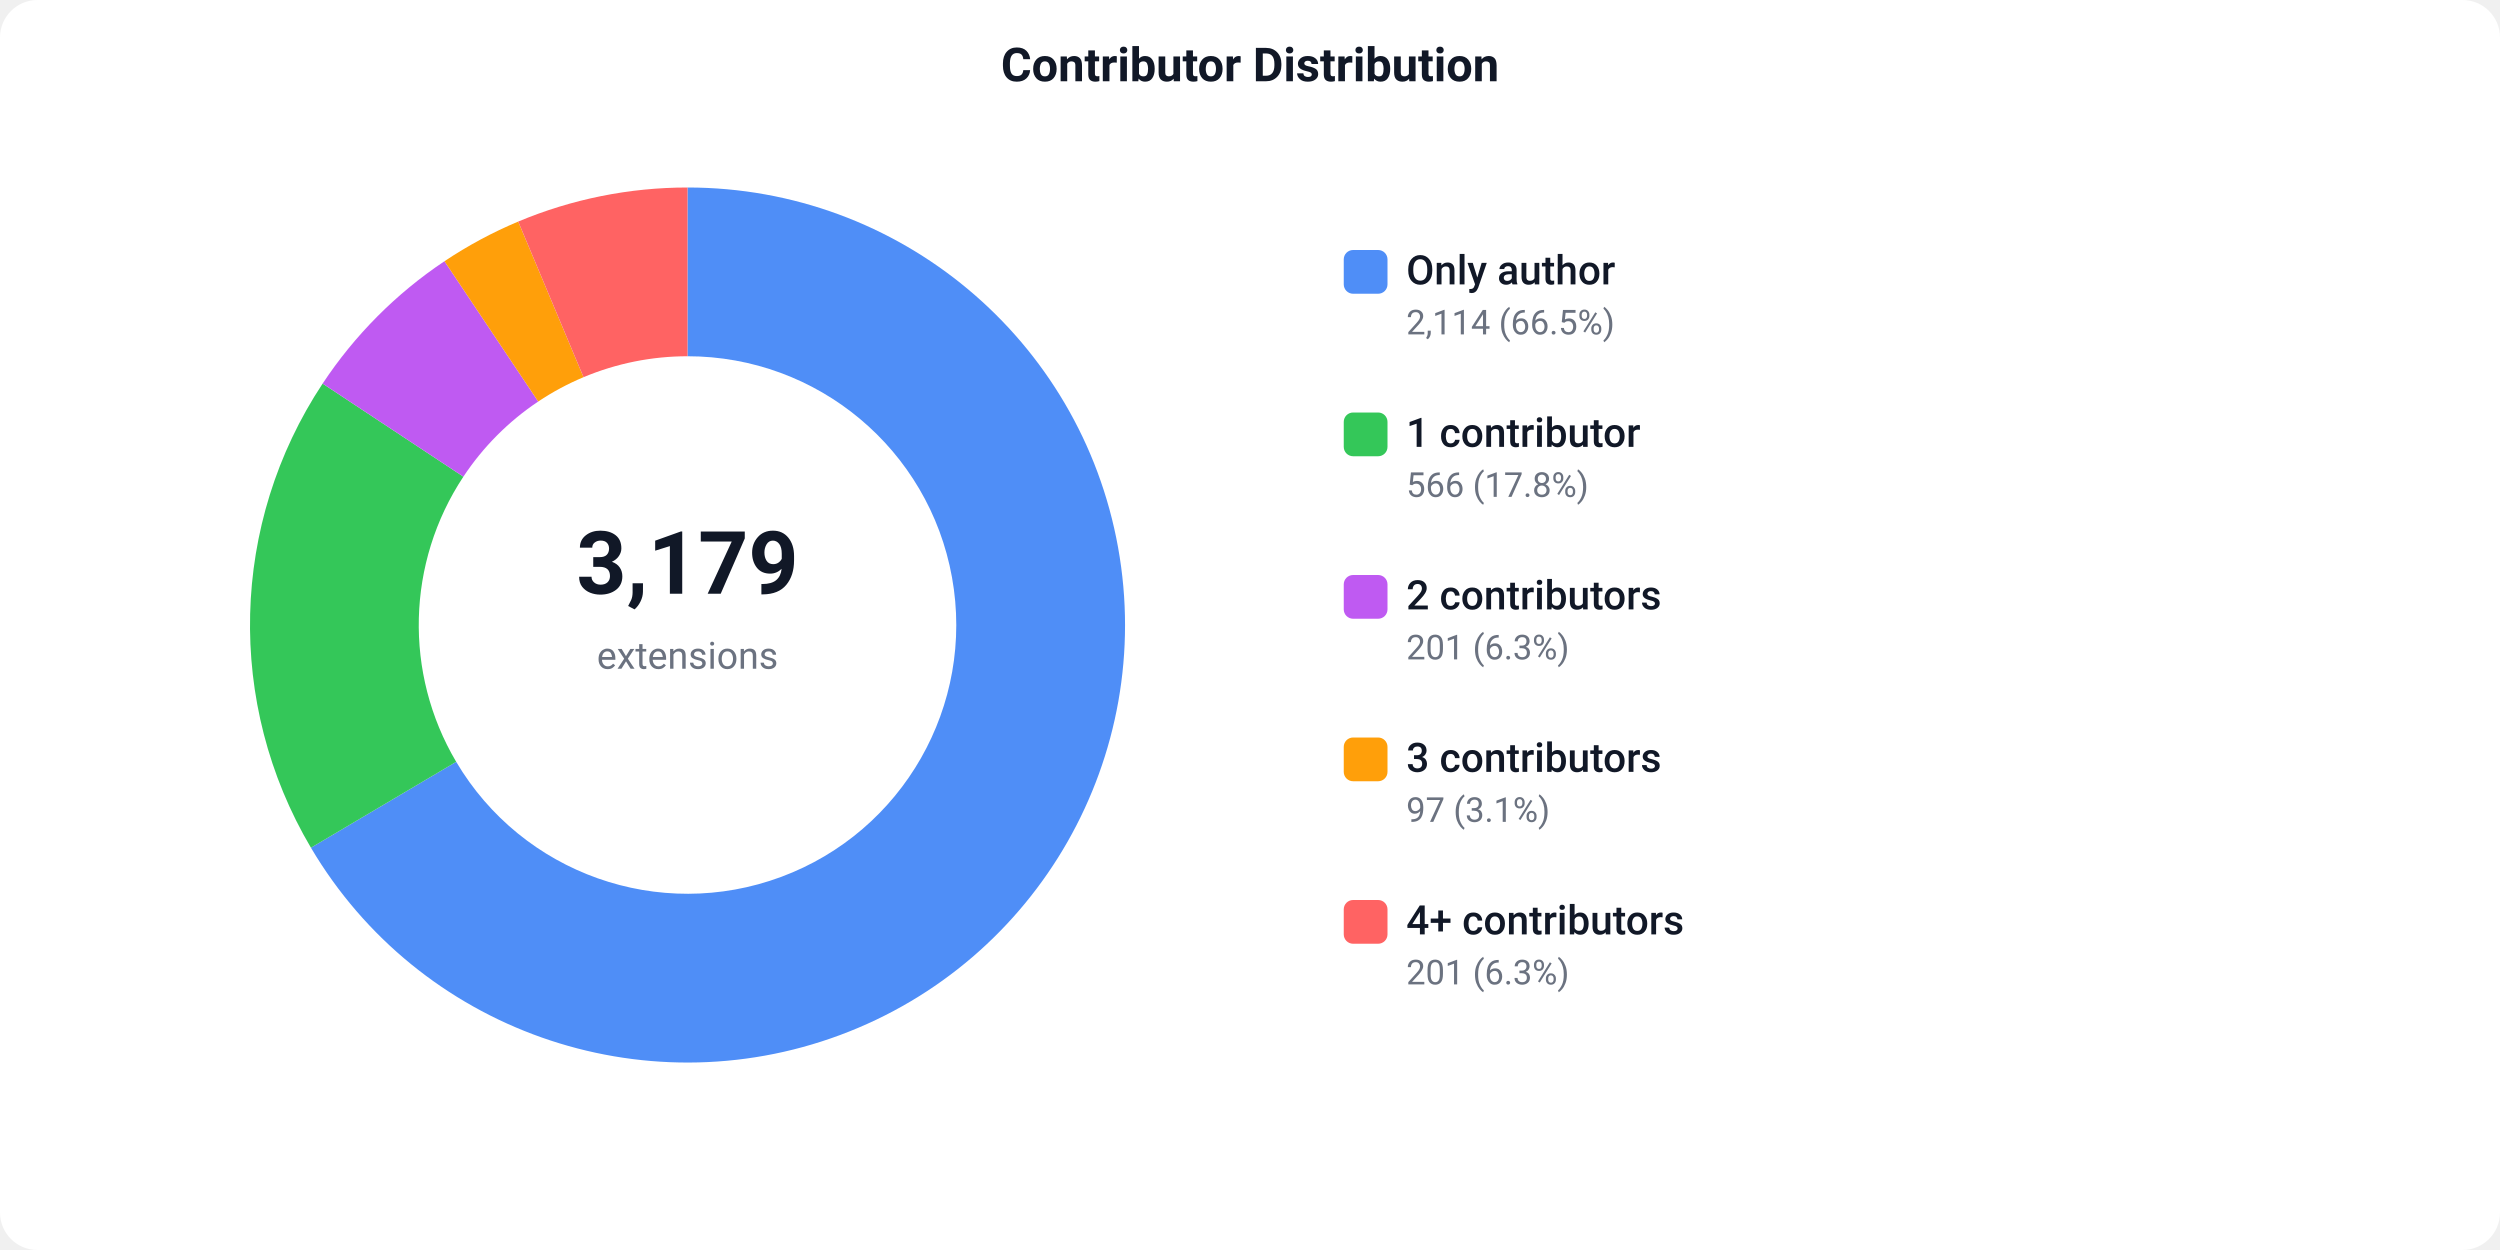
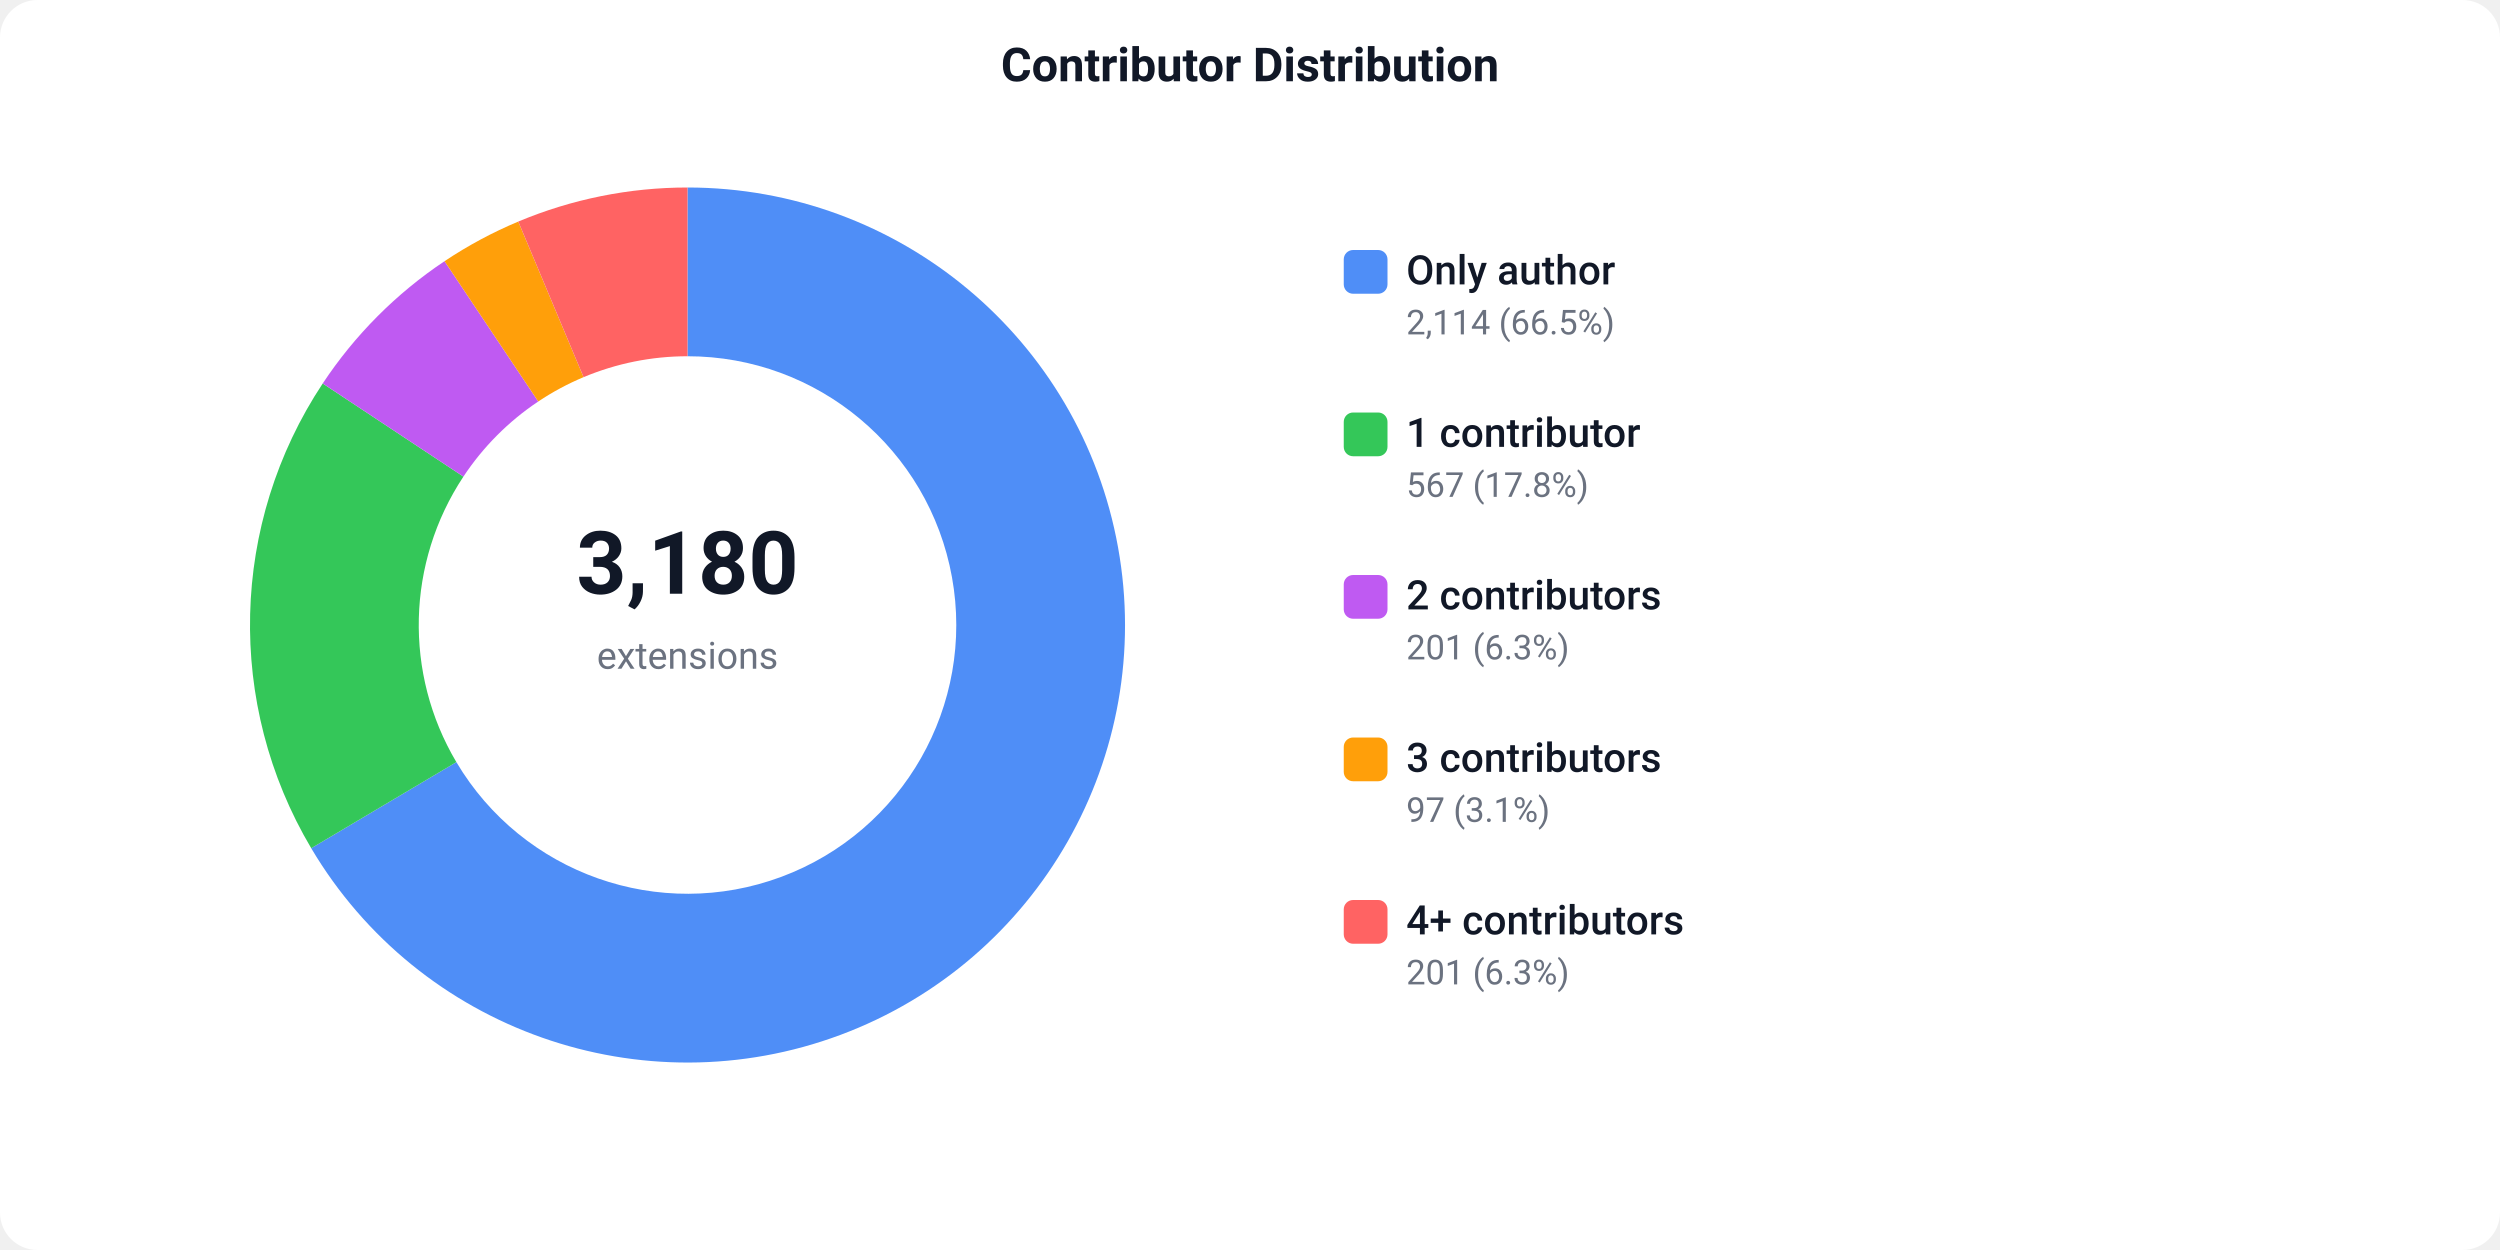
<svg xmlns="http://www.w3.org/2000/svg" width="800" height="400" viewBox="0 0 800 400">
  <defs>
    <style>text { font-family: -apple-system, BlinkMacSystemFont, 'Segoe UI', Roboto, sans-serif; }</style>
  </defs>
  <rect width="800" height="400" fill="#ffffff" rx="12" />
  <text x="400" y="26" text-anchor="middle" font-size="15" font-weight="600" fill="#111827">Contributor Distribution</text>
-   <path d="M 220.00 60.00 A 140 140 0 1 1 99.50 271.27 L 145.98 243.78 A 86 86 0 1 0 220.00 114.00 Z" fill="#4F8EF7" />
-   <path d="M 99.50 271.27 A 140 140 0 0 1 103.24 122.75 L 148.28 152.54 A 86 86 0 0 0 145.98 243.78 Z" fill="#34C759" />
-   <path d="M 103.24 122.75 A 140 140 0 0 1 142.23 83.59 L 172.23 128.49 A 86 86 0 0 0 148.28 152.54 Z" fill="#BF5AF2" />
-   <path d="M 142.23 83.59 A 140 140 0 0 1 165.83 70.90 L 186.73 120.70 A 86 86 0 0 0 172.23 128.49 Z" fill="#FF9F0A" />
-   <path d="M 165.83 70.90 A 140 140 0 0 1 220.00 60.00 L 220.00 114.00 A 86 86 0 0 0 186.73 120.70 Z" fill="#FF6363" />
-   <text x="220" y="190" text-anchor="middle" font-size="28" font-weight="700" fill="#111827">3,179</text>
+   <path d="M 220.00 60.00 A 140 140 0 1 1 99.59 271.43 L 146.04 243.88 A 86 86 0 1 0 220.00 114.00 Z" fill="#4F8EF7" />
+   <path d="M 99.59 271.43 A 140 140 0 0 1 103.27 122.71 L 148.29 152.52 A 86 86 0 0 0 146.04 243.88 Z" fill="#34C759" />
+   <path d="M 103.27 122.71 A 140 140 0 0 1 142.25 83.58 L 172.24 128.48 A 86 86 0 0 0 148.29 152.52 Z" fill="#BF5AF2" />
+   <path d="M 142.25 83.58 A 140 140 0 0 1 165.85 70.90 L 186.74 120.69 A 86 86 0 0 0 172.24 128.48 Z" fill="#FF9F0A" />
+   <path d="M 165.85 70.90 A 140 140 0 0 1 220.00 60.00 L 220.00 114.00 A 86 86 0 0 0 186.74 120.69 Z" fill="#FF6363" />
+   <text x="220" y="190" text-anchor="middle" font-size="28" font-weight="700" fill="#111827">3,180</text>
  <text x="220" y="214" text-anchor="middle" font-size="12" fill="#6b7280">extensions</text>
  <rect x="430" y="80" width="14" height="14" fill="#4F8EF7" rx="3" />
  <text x="450" y="91" font-size="13" font-weight="500" fill="#111827">Only author</text>
  <text x="450" y="107" font-size="11" fill="#6b7280">2,114 (66.5%)</text>
  <rect x="430" y="132" width="14" height="14" fill="#34C759" rx="3" />
  <text x="450" y="143" font-size="13" font-weight="500" fill="#111827">1 contributor</text>
-   <text x="450" y="159" font-size="11" fill="#6b7280">566 (17.8%)</text>
+   <text x="450" y="159" font-size="11" fill="#6b7280">567 (17.8%)</text>
  <rect x="430" y="184" width="14" height="14" fill="#BF5AF2" rx="3" />
  <text x="450" y="195" font-size="13" font-weight="500" fill="#111827">2 contributors</text>
  <text x="450" y="211" font-size="11" fill="#6b7280">201 (6.3%)</text>
  <rect x="430" y="236" width="14" height="14" fill="#FF9F0A" rx="3" />
  <text x="450" y="247" font-size="13" font-weight="500" fill="#111827">3 contributors</text>
  <text x="450" y="263" font-size="11" fill="#6b7280">97 (3.1%)</text>
  <rect x="430" y="288" width="14" height="14" fill="#FF6363" rx="3" />
  <text x="450" y="299" font-size="13" font-weight="500" fill="#111827">4+ contributors</text>
  <text x="450" y="315" font-size="11" fill="#6b7280">201 (6.3%)</text>
</svg>
